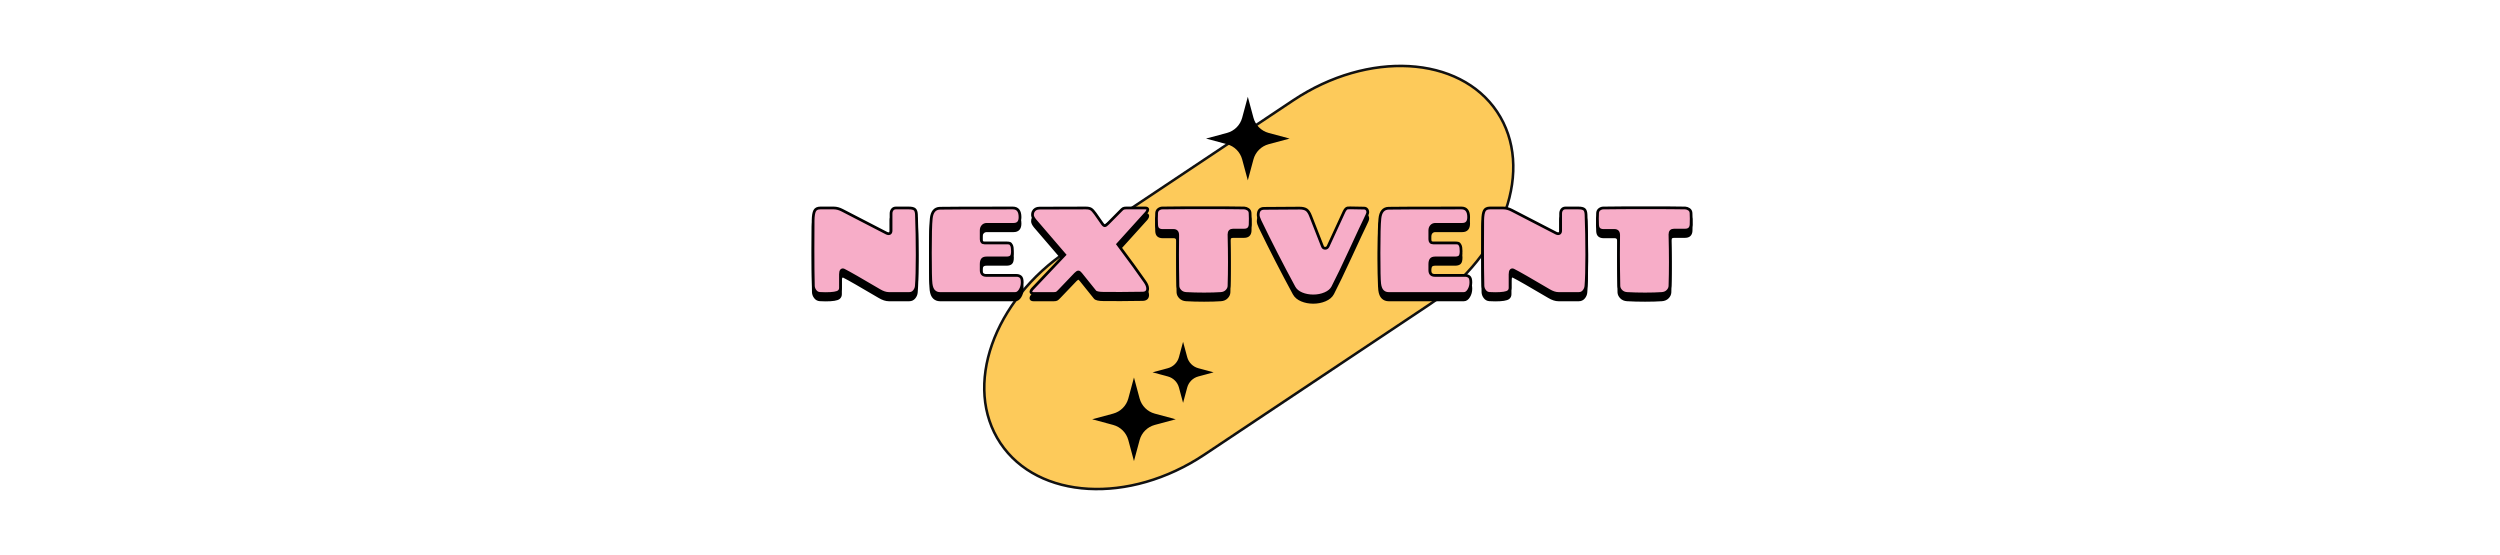
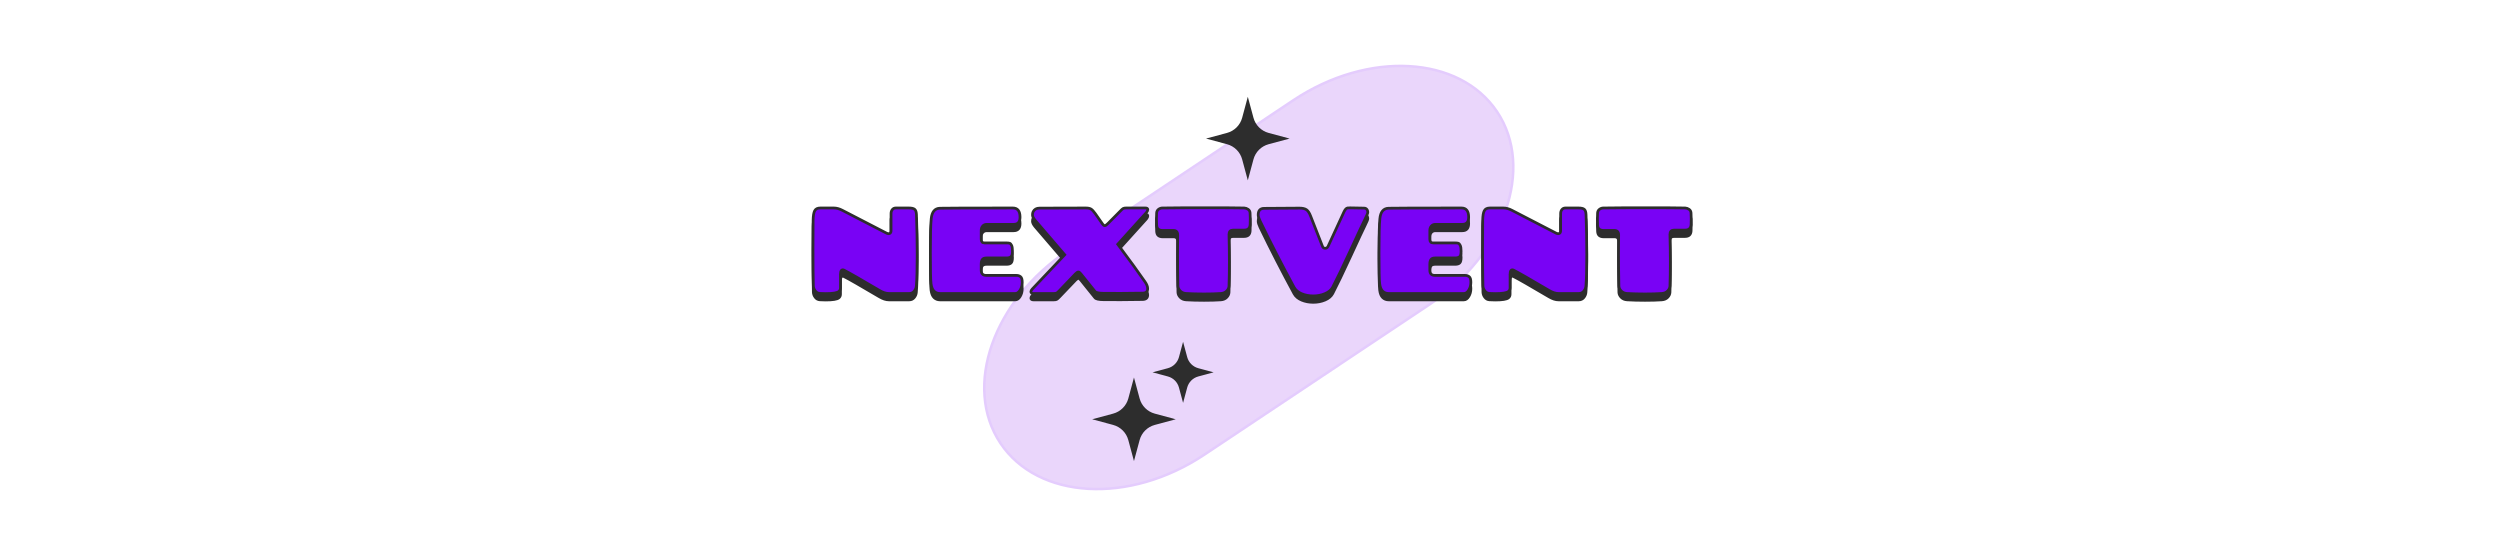
<svg xmlns="http://www.w3.org/2000/svg" xml:space="preserve" width="1500" height="333" data-id="lg_EqsbzYRaCRWfbvrpfs" data-version="1" viewBox="0 0 1500 333">
  <g data-padding="20">
    <g transform="translate(10 5.946)scale(.96429)">
-       <rect width="190.923" height="464.402" x="-106.748" y="311.546" fill="#fdca5a" stroke="#111" stroke-width="2" rx="127" ry="127" transform="rotate(236.3 306.973 93.229)scale(.8)" />
-       <path d="m695.204 228.713 3.518 13.062a13.36 13.36 0 0 0 9.422 9.423l13.063 3.518-13.063 3.517a13.36 13.36 0 0 0-9.422 9.423l-3.518 13.062-3.518-13.062a13.36 13.36 0 0 0-9.422-9.423l-13.06-3.52 13.062-3.518a13.36 13.36 0 0 0 9.423-9.422Zm30.561-22.21 2.57 9.547a9.77 9.77 0 0 0 6.886 6.885l9.546 2.57-9.546 2.572a9.77 9.77 0 0 0-6.885 6.885l-2.57 9.546-2.57-9.546a9.77 9.77 0 0 0-6.887-6.885l-9.544-2.573 9.546-2.57a9.77 9.77 0 0 0 6.885-6.886Zm40.28-152.45 3.517 13.062a13.36 13.36 0 0 0 9.422 9.423l13.063 3.518-13.063 3.517a13.36 13.36 0 0 0-9.422 9.423l-3.518 13.062-3.518-13.062a13.36 13.36 0 0 0-9.422-9.423l-13.06-3.52 13.062-3.518a13.36 13.36 0 0 0 9.423-9.422Z" />
+       <rect width="190.923" height="464.402" x="-106.748" y="311.546" fill="#ead6fb" stroke="#e4ccfd" stroke-width="2" rx="127" ry="127" transform="rotate(236.3 306.973 93.229)scale(.8)" />
+       <path fill="#2d2d2d" d="m695.204 228.713 3.518 13.062a13.36 13.36 0 0 0 9.422 9.423l13.063 3.518-13.063 3.517a13.36 13.36 0 0 0-9.422 9.423l-3.518 13.062-3.518-13.062a13.36 13.36 0 0 0-9.422-9.423l-13.06-3.52 13.062-3.518a13.36 13.36 0 0 0 9.423-9.422Zm30.561-22.21 2.57 9.547a9.77 9.77 0 0 0 6.886 6.885l9.546 2.57-9.546 2.572a9.77 9.77 0 0 0-6.885 6.885l-2.57 9.546-2.57-9.546a9.77 9.77 0 0 0-6.887-6.885l-9.544-2.573 9.546-2.57a9.77 9.77 0 0 0 6.885-6.886Zm40.28-152.45 3.517 13.062a13.36 13.36 0 0 0 9.422 9.423l13.063 3.518-13.063 3.517a13.36 13.36 0 0 0-9.422 9.423l-3.518 13.062-3.518-13.062a13.36 13.36 0 0 0-9.422-9.423l-13.06-3.52 13.062-3.518a13.36 13.36 0 0 0 9.423-9.422Z" />
      <rect width="560" height="85.88" x="86.907" y="-276.784" fill="none" rx="0" ry="0" transform="translate(400.5 390.03)" />
-       <path stroke="#000" stroke-width="1.71" d="M547.017 127.216h8.13q2.59 0 3.61.84 1.03.83 1.11 3.42.45 11.55.45 24.85t-.53 19.45q-.15 1.75-1.33 3.2-1.18 1.44-3.08 1.44h-12.69q-2.66 0-5.85-1.9-17.63-10.41-22.19-12.69-.92-.38-1.49.26-.57.65-.57 2.4v8.43q0 1.45-1.06 2.28-1.6 1.3-8.21 1.3-1.82 0-3.57-.12-1.75-.11-2.85-1.56-1.1-1.44-1.18-3.11-.23-9.12-.23-22.92 0-13.79.08-17.97t.99-5.89 3.49-1.71h8.36q2.59 0 5.32 1.44 23.56 12.24 27.52 14.22 1.29.6 2.05.15.76-.46.76-1.67v-10.64q0-1.52.8-2.51.79-.99 2.16-.99Zm27.44 53.2q-2.13 0-3.61-1.41-1.48-1.4-1.9-4.63t-.42-19.38.53-21.09q.61-6.39 5.4-6.54 5.47-.15 45.37-.15 4.48 0 4.48 5.7 0 4.48-3.95 4.48h-16.72q-1.59 0-2.54 1.07-.95 1.06-.95 2.73v5.48q0 2.28 2.05 2.28h13.83q1.22 0 1.86.22.65.23 1.18 1.33.53 1.11.53 3.61 0 2.51-.87 3.35-.88.83-2.85.83h-12.39q-1.9 0-2.62.95t-.72 2.93v3.72q0 3.27 3.11 3.27h18.93q1.36 0 2.43.8 1.06.8 1.06 3.5 0 2.69-1.29 4.82t-3.04 2.13Zm70.91 0h-12.77q-1.52 0-1.52-1.14 0-.68.83-1.6l20.22-21.35-18.47-21.51q-1.59-1.98-1.59-3.23t.38-2.01q1.14-2.28 4.02-2.28l28.73-.08q2.21 0 3.31.68 1.1.69 2.62 2.82l4.03 5.77q1.14 1.75 1.86 1.75t2.09-1.44l7.68-7.76q1.14-1.21 1.74-1.52.61-.3 1.75-.3h12.09q1.44 0 1.44.99 0 .76-.84 1.82l-17.86 19.76q11.63 15.58 16.95 23.33 1.67 2.36 1.67 4.26 0 2.74-3.11 2.81-6.99.15-13.45.15t-10.95-.03q-4.48-.04-5.32-1.26l-8.74-10.87q-.91-1.14-1.56-1.14-.64 0-1.78 1.14l-10.03 10.49q-1.14 1.22-1.71 1.48-.57.27-1.71.27Zm108.97-4.65q-.07 1.68-1.44 3.08-1.37 1.41-3.65 1.56-4.33.3-10.41.3t-11.18-.3q-2.27-.15-3.64-1.56-1.37-1.4-1.45-3.08-.23-11.55-.23-19.72t.08-11.97q0-2.89-2.58-2.89h-6.84q-1.6 0-2.59-.76t-1.1-2.66-.11-3.95.11-3.53 1.22-2.28q1.1-.8 2.39-.8 9.88-.15 26.75-.15t24.17.15q1.29.08 2.39.84 1.11.76 1.22 2.24.12 1.48.12 3.46 0 1.97-.08 3.8-.23 3.42-3.72 3.42h-6.85q-2.58 0-2.58 2.66.23 9.57.23 17.32 0 7.76-.23 14.82Zm64.53.7q-1.36 2.58-4.75 4.03-3.38 1.44-7.33 1.44t-7.22-1.37-4.71-3.95q-11.4-21.05-21.2-41.34-1.15-2.44-1.15-3.73 0-4.1 3.73-4.1l21.96-.15q2.81 0 4.3.98 1.48.99 2.62 3.96l7.37 18.84q.46 1.22 1.67 1.22 1.22 0 1.83-1.22l9.95-21.58q.99-2.05 2.13-2.28.46-.08 1.6-.08l8.74.16q1.44 0 2.05 1.36.23.54.23 1.3t-1.71 4.18-8.89 19q-7.19 15.58-11.22 23.33Zm34.74 3.95q-2.13 0-3.61-1.41-1.49-1.4-1.9-4.63-.42-3.23-.42-19.38t.53-21.09q.61-6.39 5.4-6.54 5.47-.15 45.37-.15 4.48 0 4.48 5.7 0 4.48-3.95 4.48h-16.72q-1.6 0-2.55 1.07-.95 1.06-.95 2.73v5.48q0 2.28 2.06 2.28h13.83q1.22 0 1.86.22.65.23 1.18 1.33.53 1.11.53 3.61 0 2.51-.87 3.35-.88.83-2.85.83h-12.39q-1.9 0-2.62.95-.73.95-.73 2.93v3.72q0 3.27 3.12 3.27h18.92q1.37 0 2.44.8 1.06.8 1.06 3.5 0 2.69-1.29 4.82t-3.04 2.13Zm110.04-53.2h8.14q2.58 0 3.61.84 1.02.83 1.1 3.42.45 11.55.45 24.85t-.53 19.45q-.15 1.75-1.33 3.2-1.18 1.44-3.08 1.44h-12.69q-2.66 0-5.85-1.9-17.63-10.41-22.19-12.69-.91-.38-1.48.26-.57.65-.57 2.4v8.43q0 1.45-1.07 2.28-1.59 1.3-8.21 1.3-1.82 0-3.57-.12-1.75-.11-2.85-1.56-1.1-1.44-1.18-3.11-.22-9.12-.22-22.92 0-13.79.07-17.97.08-4.18.99-5.89t3.5-1.71h8.36q2.58 0 5.32 1.44 23.56 12.24 27.51 14.22 1.29.6 2.05.15.76-.46.76-1.67v-10.64q0-1.52.8-2.51t2.16-.99Zm65.06 48.55q-.08 1.68-1.44 3.08-1.37 1.41-3.65 1.56-4.33.3-10.41.3t-11.17-.3q-2.29-.15-3.65-1.56-1.37-1.4-1.45-3.08-.23-11.55-.23-19.72t.08-11.97q0-2.89-2.58-2.89h-6.84q-1.6 0-2.59-.76t-1.1-2.66-.11-3.95.11-3.53 1.22-2.28q1.1-.8 2.39-.8 9.88-.15 26.75-.15t24.17.15q1.29.08 2.39.84 1.11.76 1.22 2.24t.11 3.46q0 1.97-.07 3.8-.23 3.42-3.73 3.42h-6.84q-2.58 0-2.58 2.66.23 9.57.23 17.32 0 7.76-.23 14.82Z" />
+       <path fill="#2d2d2d" stroke="#2d2d2d" stroke-width="1.71" d="M547.017 127.216h8.13q2.59 0 3.61.84 1.03.83 1.11 3.42.45 11.55.45 24.85t-.53 19.45q-.15 1.75-1.33 3.2-1.18 1.44-3.08 1.44h-12.69q-2.66 0-5.85-1.9-17.63-10.41-22.19-12.69-.92-.38-1.49.26-.57.65-.57 2.4v8.43q0 1.45-1.06 2.28-1.6 1.3-8.21 1.3-1.82 0-3.57-.12-1.75-.11-2.85-1.56-1.1-1.44-1.18-3.11-.23-9.12-.23-22.92 0-13.79.08-17.97t.99-5.89 3.49-1.71h8.36q2.59 0 5.32 1.44 23.56 12.24 27.52 14.22 1.29.6 2.05.15.76-.46.76-1.67v-10.64q0-1.52.8-2.51.79-.99 2.16-.99Zm27.44 53.2q-2.13 0-3.61-1.41-1.48-1.4-1.9-4.63t-.42-19.38.53-21.09q.61-6.39 5.4-6.54 5.47-.15 45.37-.15 4.48 0 4.48 5.7 0 4.48-3.95 4.48h-16.72q-1.59 0-2.54 1.07-.95 1.06-.95 2.73v5.48q0 2.28 2.05 2.28h13.83q1.22 0 1.86.22.65.23 1.18 1.33.53 1.11.53 3.61 0 2.51-.87 3.35-.88.83-2.85.83h-12.39q-1.9 0-2.62.95t-.72 2.93v3.72q0 3.27 3.11 3.27h18.93q1.36 0 2.43.8 1.06.8 1.06 3.5 0 2.69-1.29 4.82t-3.04 2.13Zm70.91 0h-12.77q-1.52 0-1.52-1.14 0-.68.83-1.6l20.22-21.35-18.47-21.51q-1.59-1.98-1.59-3.23t.38-2.01q1.14-2.28 4.02-2.28l28.73-.08q2.21 0 3.31.68 1.1.69 2.62 2.82l4.03 5.77q1.14 1.75 1.86 1.75t2.09-1.44l7.68-7.76q1.14-1.21 1.74-1.52.61-.3 1.75-.3h12.09q1.44 0 1.44.99 0 .76-.84 1.82l-17.86 19.76q11.63 15.58 16.95 23.33 1.67 2.36 1.67 4.26 0 2.74-3.11 2.81-6.99.15-13.45.15t-10.95-.03q-4.48-.04-5.32-1.26l-8.74-10.87q-.91-1.14-1.56-1.14-.64 0-1.78 1.14l-10.03 10.49q-1.14 1.22-1.71 1.48-.57.27-1.71.27Zm108.97-4.65q-.07 1.68-1.44 3.08-1.37 1.41-3.65 1.56-4.33.3-10.41.3t-11.18-.3q-2.27-.15-3.64-1.56-1.37-1.4-1.45-3.08-.23-11.55-.23-19.72t.08-11.97q0-2.89-2.58-2.89h-6.84q-1.6 0-2.59-.76t-1.1-2.66-.11-3.95.11-3.53 1.22-2.28q1.1-.8 2.39-.8 9.88-.15 26.75-.15t24.17.15q1.29.08 2.39.84 1.11.76 1.22 2.24.12 1.48.12 3.46 0 1.97-.08 3.8-.23 3.42-3.72 3.42h-6.85q-2.58 0-2.58 2.66.23 9.57.23 17.32 0 7.76-.23 14.82Zm64.53.7q-1.36 2.58-4.75 4.03-3.38 1.44-7.33 1.44t-7.22-1.37-4.71-3.95q-11.4-21.05-21.2-41.34-1.15-2.44-1.15-3.73 0-4.1 3.73-4.1l21.96-.15q2.81 0 4.3.98 1.48.99 2.62 3.96l7.37 18.84q.46 1.22 1.67 1.22 1.22 0 1.83-1.22l9.95-21.58q.99-2.05 2.13-2.28.46-.08 1.6-.08l8.74.16q1.44 0 2.05 1.36.23.54.23 1.3t-1.71 4.18-8.89 19q-7.19 15.58-11.22 23.33Zm34.74 3.95q-2.13 0-3.61-1.41-1.49-1.4-1.9-4.63-.42-3.23-.42-19.38t.53-21.09q.61-6.39 5.4-6.54 5.47-.15 45.37-.15 4.48 0 4.48 5.7 0 4.48-3.95 4.48h-16.72q-1.6 0-2.55 1.07-.95 1.06-.95 2.73v5.48q0 2.28 2.06 2.28h13.83q1.22 0 1.86.22.65.23 1.18 1.33.53 1.11.53 3.61 0 2.51-.87 3.35-.88.83-2.85.83h-12.39q-1.9 0-2.62.95-.73.95-.73 2.93v3.72q0 3.27 3.12 3.27h18.92q1.37 0 2.44.8 1.06.8 1.06 3.5 0 2.69-1.29 4.82t-3.04 2.13Zm110.04-53.2h8.14q2.58 0 3.61.84 1.02.83 1.1 3.42.45 11.55.45 24.85t-.53 19.45q-.15 1.75-1.33 3.2-1.18 1.44-3.08 1.44h-12.69q-2.66 0-5.85-1.9-17.63-10.41-22.19-12.69-.91-.38-1.48.26-.57.65-.57 2.4v8.43q0 1.45-1.07 2.28-1.59 1.3-8.21 1.3-1.82 0-3.57-.12-1.75-.11-2.85-1.56-1.1-1.44-1.18-3.11-.22-9.12-.22-22.92 0-13.79.07-17.97.08-4.18.99-5.89t3.5-1.71h8.36q2.58 0 5.32 1.44 23.56 12.24 27.51 14.22 1.29.6 2.05.15.76-.46.76-1.67v-10.64q0-1.52.8-2.51t2.16-.99Zm65.06 48.55q-.08 1.68-1.44 3.08-1.37 1.41-3.65 1.56-4.33.3-10.41.3t-11.17-.3q-2.29-.15-3.65-1.56-1.37-1.4-1.45-3.08-.23-11.55-.23-19.72t.08-11.97q0-2.89-2.58-2.89h-6.84q-1.6 0-2.59-.76t-1.1-2.66-.11-3.95.11-3.53 1.22-2.28q1.1-.8 2.39-.8 9.88-.15 26.75-.15t24.17.15q1.29.08 2.39.84 1.11.76 1.22 2.24t.11 3.46q0 1.97-.07 3.8-.23 3.42-3.73 3.42h-6.84q-2.58 0-2.58 2.66.23 9.57.23 17.32 0 7.76-.23 14.82Z" />
      <rect width="560" height="85.88" x="86.907" y="-276.784" fill="none" rx="0" ry="0" transform="translate(400.5 386.06)" />
-       <path fill="#f7adc8" stroke="#000" stroke-width="1.71" d="M547.017 123.246h8.13q2.59 0 3.61.84 1.03.83 1.11 3.42.45 11.55.45 24.85t-.53 19.45q-.15 1.75-1.33 3.2-1.18 1.44-3.08 1.44h-12.69q-2.66 0-5.85-1.9-17.63-10.41-22.19-12.69-.92-.38-1.49.26-.57.65-.57 2.4v8.43q0 1.45-1.06 2.28-1.6 1.3-8.21 1.3-1.82 0-3.57-.12-1.75-.11-2.85-1.56-1.1-1.44-1.18-3.11-.23-9.12-.23-22.92 0-13.79.08-17.97t.99-5.89 3.49-1.71h8.36q2.59 0 5.32 1.44 23.56 12.24 27.52 14.22 1.29.6 2.05.15.76-.46.76-1.67v-10.64q0-1.52.8-2.51.79-.99 2.16-.99Zm27.44 53.2q-2.13 0-3.61-1.41-1.48-1.4-1.9-4.63t-.42-19.38.53-21.09q.61-6.39 5.4-6.54 5.47-.15 45.37-.15 4.48 0 4.48 5.7 0 4.48-3.95 4.48h-16.72q-1.59 0-2.54 1.07-.95 1.06-.95 2.73v5.48q0 2.28 2.05 2.28h13.83q1.22 0 1.86.22.65.23 1.18 1.33.53 1.11.53 3.61 0 2.51-.87 3.35-.88.83-2.85.83h-12.39q-1.9 0-2.62.95t-.72 2.93v3.72q0 3.27 3.11 3.27h18.93q1.36 0 2.43.8 1.06.8 1.06 3.5 0 2.69-1.29 4.82t-3.04 2.13Zm70.91 0h-12.77q-1.52 0-1.52-1.14 0-.68.83-1.6l20.22-21.35-18.47-21.51q-1.59-1.98-1.59-3.23t.38-2.01q1.14-2.28 4.02-2.28l28.73-.08q2.21 0 3.31.68 1.1.69 2.62 2.82l4.03 5.77q1.14 1.75 1.86 1.75t2.09-1.44l7.68-7.76q1.14-1.21 1.74-1.52.61-.3 1.75-.3h12.09q1.44 0 1.44.99 0 .76-.84 1.82l-17.86 19.76q11.63 15.58 16.95 23.33 1.67 2.36 1.67 4.26 0 2.74-3.11 2.81-6.99.15-13.45.15t-10.95-.03q-4.48-.04-5.32-1.26l-8.74-10.87q-.91-1.14-1.56-1.14-.64 0-1.78 1.14l-10.03 10.49q-1.14 1.22-1.71 1.48-.57.27-1.71.27Zm108.97-4.64q-.07 1.68-1.44 3.08-1.37 1.41-3.65 1.56-4.33.3-10.41.3t-11.18-.3q-2.27-.15-3.64-1.56-1.37-1.4-1.45-3.08-.23-11.55-.23-19.72t.08-11.97q0-2.89-2.58-2.89h-6.84q-1.6 0-2.59-.76t-1.1-2.66-.11-3.95.11-3.53 1.22-2.28q1.1-.8 2.39-.8 9.88-.15 26.75-.15t24.17.15q1.29.08 2.39.84 1.11.76 1.22 2.24.12 1.48.12 3.46 0 1.97-.08 3.8-.23 3.42-3.72 3.42h-6.85q-2.58 0-2.58 2.66.23 9.57.23 17.32 0 7.76-.23 14.82Zm64.53.69q-1.36 2.58-4.75 4.03-3.38 1.44-7.33 1.44t-7.22-1.37-4.71-3.95q-11.4-21.05-21.2-41.34-1.15-2.44-1.15-3.73 0-4.1 3.73-4.1l21.96-.15q2.81 0 4.3.98 1.48.99 2.62 3.96l7.37 18.84q.46 1.22 1.67 1.22 1.22 0 1.83-1.22l9.95-21.58q.99-2.05 2.13-2.28.46-.08 1.6-.08l8.74.16q1.44 0 2.05 1.36.23.54.23 1.3t-1.71 4.18-8.89 19q-7.19 15.58-11.22 23.33Zm34.74 3.95q-2.13 0-3.61-1.41-1.49-1.4-1.9-4.63-.42-3.23-.42-19.38t.53-21.09q.61-6.39 5.4-6.54 5.47-.15 45.37-.15 4.48 0 4.48 5.7 0 4.48-3.95 4.48h-16.72q-1.6 0-2.55 1.07-.95 1.06-.95 2.73v5.48q0 2.28 2.06 2.28h13.83q1.22 0 1.86.22.65.23 1.18 1.33.53 1.11.53 3.61 0 2.51-.87 3.35-.88.83-2.85.83h-12.39q-1.9 0-2.62.95-.73.95-.73 2.93v3.72q0 3.27 3.12 3.27h18.92q1.37 0 2.44.8 1.06.8 1.06 3.5 0 2.69-1.29 4.82t-3.04 2.13Zm110.04-53.2h8.14q2.58 0 3.61.84 1.02.83 1.1 3.42.45 11.55.45 24.85t-.53 19.45q-.15 1.75-1.33 3.2-1.18 1.44-3.08 1.44h-12.69q-2.66 0-5.85-1.9-17.63-10.41-22.19-12.69-.91-.38-1.48.26-.57.65-.57 2.4v8.43q0 1.45-1.07 2.28-1.59 1.3-8.21 1.3-1.82 0-3.57-.12-1.75-.11-2.85-1.56-1.1-1.44-1.18-3.11-.22-9.12-.22-22.92 0-13.79.07-17.97.08-4.18.99-5.89t3.5-1.71h8.36q2.58 0 5.32 1.44 23.56 12.24 27.51 14.22 1.29.6 2.05.15.76-.46.76-1.67v-10.64q0-1.52.8-2.51t2.16-.99Zm65.06 48.56q-.08 1.68-1.44 3.08-1.37 1.41-3.65 1.56-4.33.3-10.41.3t-11.17-.3q-2.29-.15-3.65-1.56-1.37-1.4-1.45-3.08-.23-11.55-.23-19.72t.08-11.97q0-2.89-2.58-2.89h-6.84q-1.6 0-2.59-.76t-1.1-2.66-.11-3.95.11-3.53 1.22-2.28q1.1-.8 2.39-.8 9.88-.15 26.75-.15t24.17.15q1.29.08 2.39.84 1.11.76 1.22 2.24t.11 3.46q0 1.97-.07 3.8-.23 3.42-3.73 3.42h-6.84q-2.58 0-2.58 2.66.23 9.57.23 17.32 0 7.76-.23 14.82Z" />
+       <path fill="#7902f5" stroke="#2d2d2d" stroke-width="1.71" d="M547.017 123.246h8.13q2.59 0 3.61.84 1.03.83 1.11 3.42.45 11.55.45 24.85t-.53 19.45q-.15 1.75-1.33 3.2-1.18 1.44-3.08 1.44h-12.69q-2.66 0-5.85-1.9-17.63-10.41-22.19-12.69-.92-.38-1.49.26-.57.65-.57 2.4v8.43q0 1.45-1.06 2.28-1.6 1.3-8.21 1.3-1.82 0-3.57-.12-1.75-.11-2.85-1.56-1.1-1.44-1.18-3.11-.23-9.12-.23-22.92 0-13.79.08-17.97t.99-5.89 3.49-1.71h8.36q2.59 0 5.32 1.44 23.56 12.24 27.52 14.22 1.29.6 2.05.15.76-.46.76-1.67v-10.64q0-1.52.8-2.51.79-.99 2.16-.99Zm27.44 53.2q-2.13 0-3.61-1.41-1.48-1.4-1.9-4.63t-.42-19.38.53-21.09q.61-6.39 5.4-6.54 5.47-.15 45.37-.15 4.48 0 4.48 5.7 0 4.48-3.95 4.48h-16.72q-1.59 0-2.54 1.07-.95 1.06-.95 2.73v5.48q0 2.28 2.05 2.28h13.83q1.22 0 1.86.22.65.23 1.18 1.33.53 1.11.53 3.61 0 2.51-.87 3.35-.88.83-2.85.83h-12.39q-1.9 0-2.62.95t-.72 2.93v3.72q0 3.27 3.11 3.27h18.93q1.36 0 2.43.8 1.06.8 1.06 3.5 0 2.69-1.29 4.82t-3.04 2.13Zm70.91 0h-12.77q-1.52 0-1.52-1.14 0-.68.83-1.6l20.22-21.35-18.47-21.51q-1.59-1.98-1.59-3.23t.38-2.01q1.14-2.28 4.02-2.28l28.73-.08q2.21 0 3.31.68 1.1.69 2.62 2.82l4.03 5.77q1.14 1.75 1.86 1.75t2.09-1.44l7.68-7.76q1.14-1.21 1.74-1.52.61-.3 1.75-.3h12.09q1.44 0 1.44.99 0 .76-.84 1.82l-17.86 19.76q11.63 15.58 16.95 23.33 1.67 2.36 1.67 4.26 0 2.74-3.11 2.81-6.99.15-13.45.15t-10.95-.03q-4.48-.04-5.32-1.26l-8.74-10.87q-.91-1.14-1.56-1.14-.64 0-1.78 1.14l-10.03 10.49q-1.14 1.22-1.71 1.48-.57.27-1.71.27Zm108.97-4.64q-.07 1.68-1.44 3.08-1.37 1.41-3.65 1.56-4.33.3-10.41.3t-11.18-.3q-2.27-.15-3.64-1.56-1.37-1.4-1.45-3.08-.23-11.55-.23-19.72t.08-11.97q0-2.89-2.58-2.89h-6.84q-1.6 0-2.59-.76t-1.1-2.66-.11-3.95.11-3.53 1.22-2.28q1.1-.8 2.39-.8 9.88-.15 26.75-.15t24.17.15q1.29.08 2.39.84 1.11.76 1.22 2.24.12 1.48.12 3.46 0 1.97-.08 3.8-.23 3.42-3.72 3.42h-6.85q-2.58 0-2.58 2.66.23 9.57.23 17.32 0 7.76-.23 14.82Zm64.53.69q-1.36 2.58-4.75 4.03-3.38 1.44-7.33 1.44t-7.22-1.37-4.71-3.95q-11.4-21.05-21.2-41.34-1.15-2.44-1.15-3.73 0-4.1 3.73-4.1l21.96-.15q2.81 0 4.3.98 1.48.99 2.62 3.96l7.37 18.84q.46 1.22 1.67 1.22 1.22 0 1.83-1.22l9.95-21.58q.99-2.05 2.13-2.28.46-.08 1.6-.08l8.74.16q1.44 0 2.05 1.36.23.54.23 1.3t-1.71 4.18-8.89 19q-7.19 15.58-11.22 23.33Zm34.74 3.95q-2.13 0-3.61-1.41-1.49-1.4-1.9-4.63-.42-3.23-.42-19.38t.53-21.09q.61-6.39 5.4-6.54 5.47-.15 45.37-.15 4.48 0 4.48 5.7 0 4.48-3.95 4.48h-16.72q-1.6 0-2.55 1.07-.95 1.06-.95 2.73v5.48q0 2.28 2.06 2.28h13.83q1.22 0 1.86.22.65.23 1.18 1.33.53 1.11.53 3.61 0 2.51-.87 3.35-.88.83-2.85.83h-12.39q-1.9 0-2.62.95-.73.95-.73 2.93v3.72q0 3.27 3.12 3.27h18.92q1.37 0 2.44.8 1.06.8 1.06 3.5 0 2.69-1.29 4.82t-3.04 2.13Zm110.04-53.2h8.14q2.58 0 3.61.84 1.02.83 1.1 3.42.45 11.55.45 24.85t-.53 19.45q-.15 1.75-1.33 3.2-1.18 1.44-3.08 1.44h-12.69q-2.66 0-5.85-1.9-17.63-10.41-22.19-12.69-.91-.38-1.48.26-.57.65-.57 2.4v8.43q0 1.45-1.07 2.28-1.59 1.3-8.21 1.3-1.82 0-3.57-.12-1.75-.11-2.85-1.56-1.1-1.44-1.18-3.11-.22-9.12-.22-22.92 0-13.79.07-17.97.08-4.18.99-5.89t3.5-1.71h8.36q2.58 0 5.32 1.44 23.56 12.24 27.51 14.22 1.29.6 2.05.15.76-.46.76-1.67v-10.64q0-1.52.8-2.51t2.16-.99Zm65.06 48.56q-.08 1.68-1.44 3.08-1.37 1.41-3.65 1.56-4.33.3-10.41.3t-11.17-.3q-2.29-.15-3.65-1.56-1.37-1.4-1.45-3.08-.23-11.55-.23-19.72t.08-11.97q0-2.89-2.58-2.89h-6.84q-1.6 0-2.59-.76t-1.1-2.66-.11-3.95.11-3.53 1.22-2.28q1.1-.8 2.39-.8 9.88-.15 26.75-.15t24.17.15q1.29.08 2.39.84 1.11.76 1.22 2.24t.11 3.46q0 1.97-.07 3.8-.23 3.42-3.73 3.42h-6.84q-2.58 0-2.58 2.66.23 9.57.23 17.32 0 7.76-.23 14.82Z" />
    </g>
    <path fill="transparent" stroke="transparent" d="M470 0h560v333H470z" />
  </g>
</svg>
